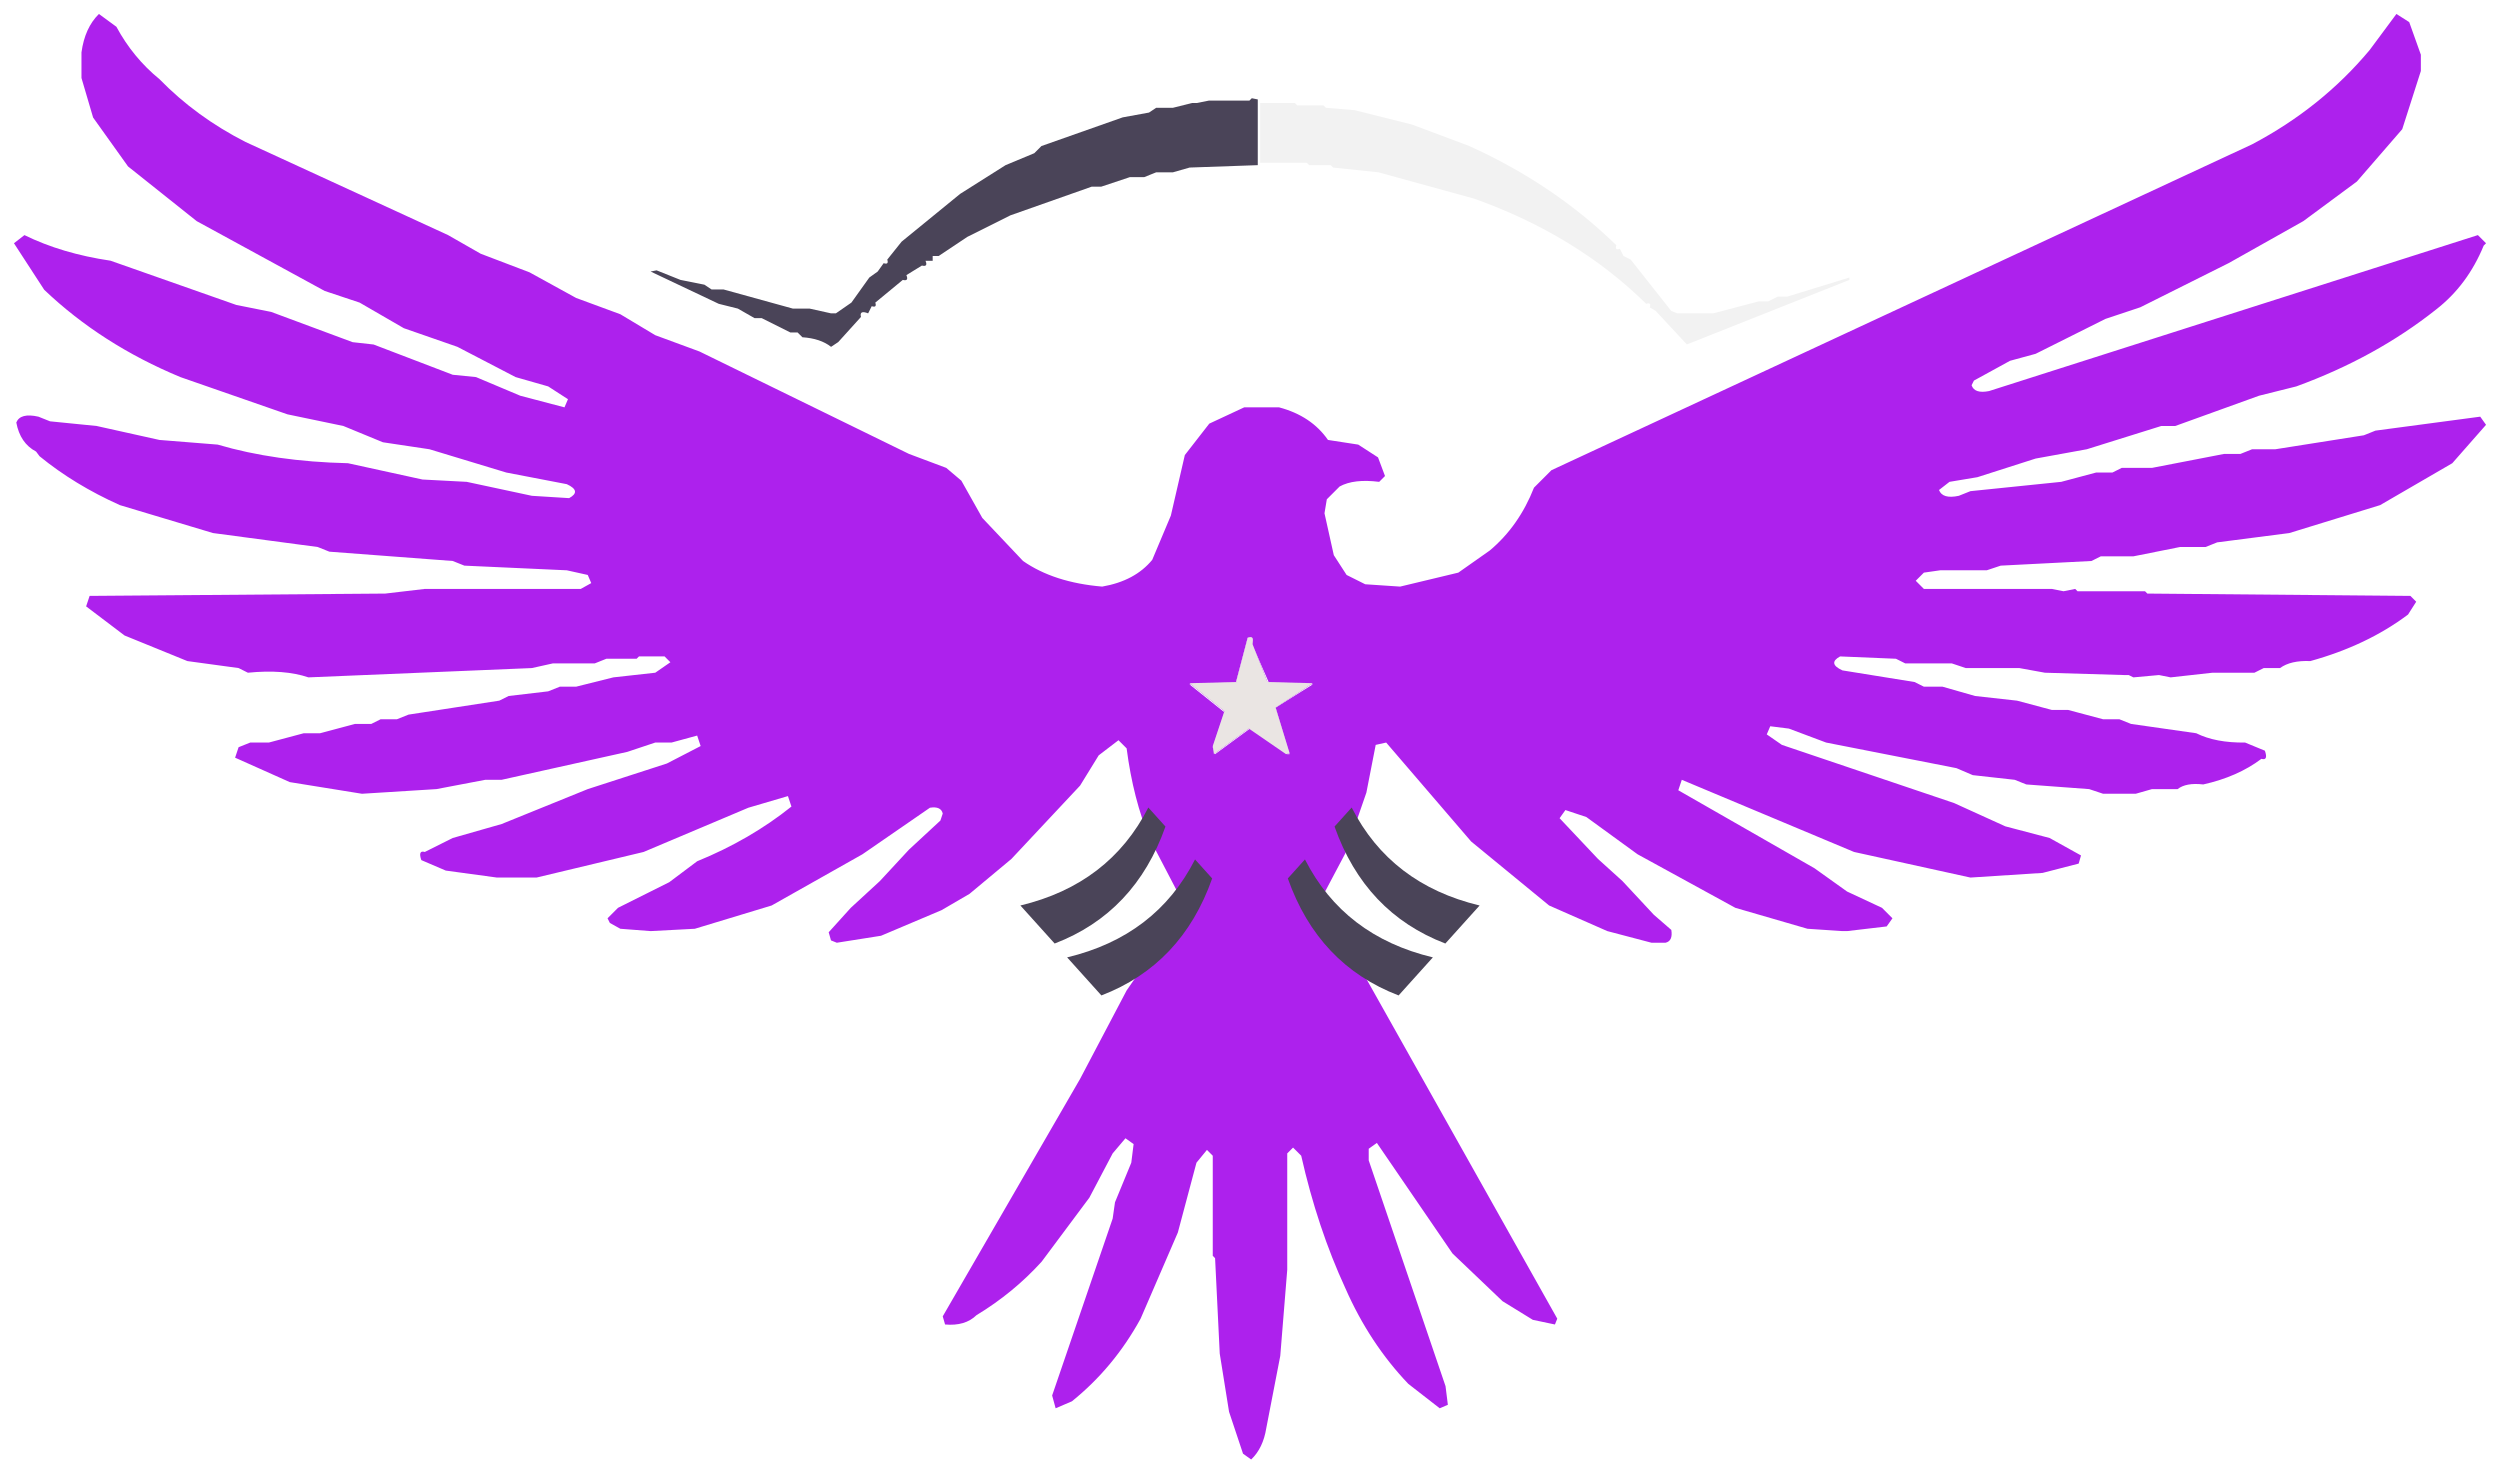
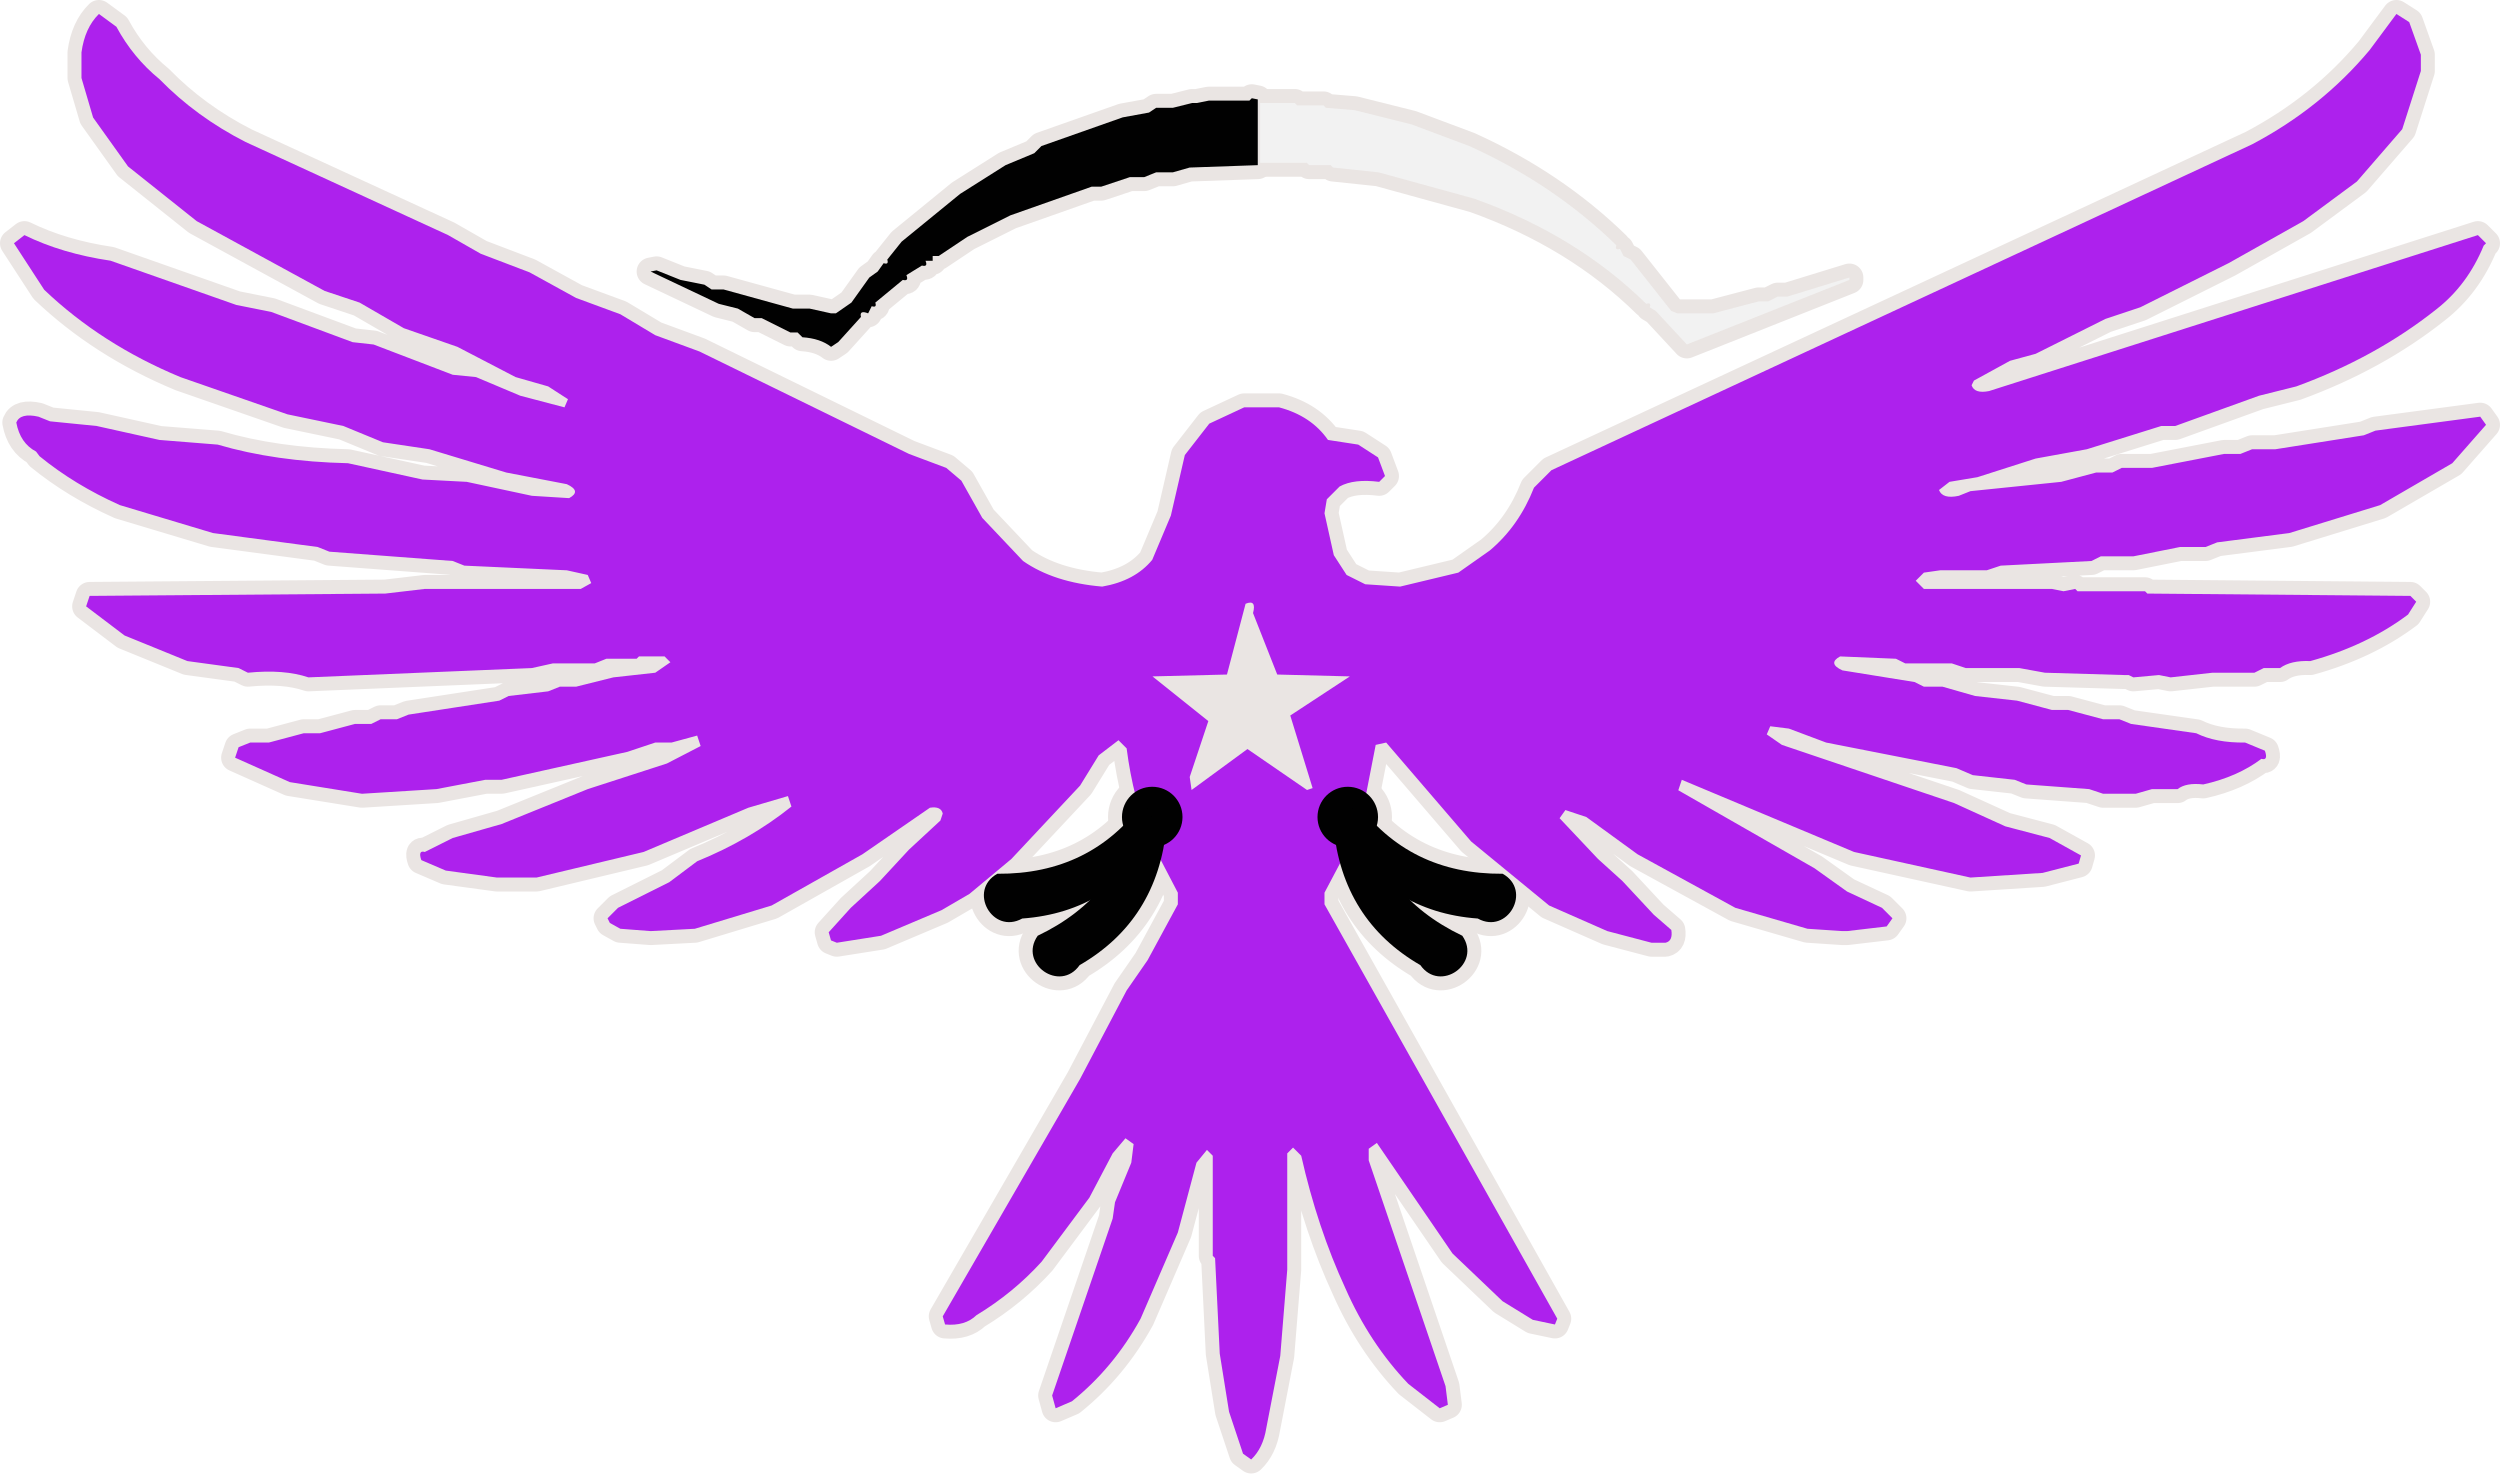
<svg xmlns="http://www.w3.org/2000/svg" viewBox="167 84 1074 633">
+   <g fill="#EAE5E3" stroke="#EAE5E3" stroke-width="12" stroke-linejoin="round" stroke-linecap="round">
+     <path d="M 209.5 90 L 217 95.5 Q 224.2 108.8 235.5 118 Q 251.3 134.2 272.5 145 L 359.5 185 L 373.5 193 L 394.5 201 L 414.5 212 L 433.5 219 L 448.5 228 L 467.5 235 L 557.5 279 L 573.5 285 L 580 290.5 L 589 306.5 L 606.5 325 Q 619.75 334.25 640.5 336 Q 654.57 333.57 662 324.5 L 670 305.5 L 676 279.5 L 686.5 266 L 701.5 259 L 716.5 259 Q 730.33 262.67 737.5 273 L 750.5 275 L 759 280.5 L 762 288.5 L 759.5 291 Q 748.63 289.62 742.5 293 L 737 298.5 L 736 304.5 L 740 322.5 L 745.5 331 L 753.5 335 L 768.5 336 L 793.5 330 L 807 320.5 Q 819.51 310.01 826 293.5 L 833.5 286 L 1134.5 146 Q 1164.29 130.29 1185 105.5 L 1196.5 90 L 1202 93.5 L 1207 107.5 L 1207 114.5 L 1199 139.5 L 1179.5 162 L 1156.5 179 L 1124.5 197 L 1086.5 216 L 1071.5 221 L 1041.5 236 L 1030.5 239 L 1015 247.5 L 1014 249.5 Q 1015.25 253.25 1021.5 252 L 1231.5 185 L 1235 188.5 L 1234 189.5 Q 1227.02 206.52 1213.5 217 Q 1187.57 237.57 1153.5 250 L 1137.5 254 L 1101.5 267 L 1095.5 267 L 1063.5 277 L 1041.5 281 L 1016.5 289 L 1004.5 291 L 1000 294.5 Q 1001.5 298.5 1008.5 297 L 1013.5 295 L 1052.5 291 L 1067.5 287 L 1074.5 287 L 1078.5 285 L 1091.5 285 L 1122.5 279 L 1129.5 279 L 1134.5 277 L 1144.5 277 L 1182.5 271 L 1187.5 269 L 1232.5 263 L 1235 266.5 L 1220.5 283 L 1189.5 301 L 1150.5 313 L 1119.5 317 L 1114.5 319 L 1103.5 319 L 1083.5 323 L 1069.5 323 L 1065.5 325 L 1026.5 327 L 1020.5 329 L 1000.5 329 L 993.5 330 L 990 333.5 L 993.5 337 L 1048.5 337 L 1053.5 338 L 1058.5 337 L 1059.5 338 L 1088.5 338 L 1089.5 339 L 1202.5 340 L 1205 342.5 L 1201.5 348 Q 1183.8 361.3 1159.5 368 Q 1151.13 367.63 1146.5 371 L 1139.5 371 L 1135.5 373 L 1117.5 373 L 1099.5 375 L 1094.5 374 L 1083.5 375 L 1081.5 374 L 1079.5 374 L 1045.5 373 L 1034.5 371 L 1011.5 371 L 1005.5 369 L 985.5 369 L 981.5 367 L 957.5 366 Q 952 369 958.5 372 L 989.5 377 L 993.5 379 L 1001.5 379 L 1015.5 383 L 1033.5 385 L 1048.5 389 L 1055.5 389 L 1070.5 393 L 1077.5 393 L 1082.5 395 L 1110.5 399 Q 1118.84 403.16 1131.5 403 L 1140 406.5 Q 1141.5 410.88 1138.5 410 Q 1128.23 417.73 1113.5 421 Q 1106.14 420.14 1102.5 423 L 1091.5 423 L 1084.5 425 L 1070.5 425 L 1064.5 423 L 1037.5 421 L 1032.5 419 L 1014.5 417 L 1007.5 414 L 951.5 403 L 935.5 397 L 927.5 396 L 926 399.5 L 932.5 404 L 1006.5 429 L 1028.5 439 L 1047.5 444 L 1061 451.5 L 1060 455 L 1044.5 459 L 1013.5 461 L 963.5 450 L 889.5 419 L 888 423.5 L 946.5 457 L 960.5 467 L 975.5 474 L 980 478.5 L 977.5 482 L 960.5 484 L 958.5 484 L 943.5 483 L 912.5 474 L 870.5 451 L 848.5 435 L 839.5 432 L 837 435.5 L 853.5 453 L 864 462.5 L 877.5 477 L 885 483.5 Q 885.75 488.25 882.5 489 L 876.5 489 L 857.5 484 L 832.5 473 L 799 445.5 L 762.5 403 L 758 404 L 754 424.5 L 745 450.5 L 736 467.5 L 736 472.5 L 836 650.5 L 835 653 L 825.5 651 L 812.5 643 L 791 622.5 L 758.5 575 L 755 577.5 L 755 582.5 L 788 679.5 L 789 687.5 L 785.5 689 L 772 678.5 Q 755.4 661.1 745 637.5 Q 733 611.5 726 580.5 L 722.5 577 L 720 579.5 L 720 629.5 L 717 666.5 L 711 697.5 Q 709.63 706.13 704.5 711 L 701 708.5 L 695 690.5 L 691 665.5 L 689 624.5 L 688 623.5 L 688 580.5 L 685.5 578 L 681 583.5 L 673 613.5 L 657 650.5 Q 645.5 671.5 627.5 686 L 620.5 689 L 619 683.5 L 645 607.5 L 646 600.5 L 653 583.5 L 654 575.5 L 650.5 573 L 645 579.5 L 635 598.5 L 614.5 626 Q 602.38 639.38 586.5 649 Q 581.62 653.77 573 653 L 572 649.5 L 631 547.5 L 651 509.5 L 660 496.5 L 673 472.5 L 673 467.5 L 661 444.5 Q 653.8 427.21 651 405.5 L 647.5 402 L 639 408.5 L 631 421.5 L 601.5 453 L 583.5 468 L 571.5 475 L 545.5 486 L 526.5 489 L 524 488 L 523 484.5 L 532.5 474 L 545 462.5 L 557.5 449 L 571 436.5 L 572 433.5 Q 571.25 430.25 566.5 431 L 537.5 451 L 498.5 473 L 465.5 483 L 446.5 484 L 433.5 483 L 429 480.5 L 428 478.5 L 432.5 474 L 454.5 463 L 466.5 454 Q 489.23 444.73 507 430.5 L 505.5 426 L 488.5 431 L 443.5 450 L 397.5 461 L 380.5 461 L 358.5 458 L 348 453.5 Q 346.5 449.12 349.5 450 L 361.5 444 L 382.5 438 L 419.5 423 L 453.5 412 L 468 404.5 L 466.5 400 L 455.5 403 L 448.5 403 L 436.5 407 L 382.5 419 L 375.5 419 L 354.5 423 L 322.5 425 L 291.5 420 L 268 409.5 L 269.5 405 L 274.5 403 L 282.5 403 L 297.5 399 L 304.5 399 L 319.5 395 L 326.5 395 L 330.5 393 L 337.5 393 L 342.5 391 L 381.5 385 L 385.5 383 L 402.5 381 L 407.5 379 L 414.5 379 L 430.5 375 L 448.5 373 L 455 368.5 L 452.5 366 L 441.5 366 L 440.5 367 L 427.5 367 L 422.5 369 L 404.5 369 L 395.5 371 L 299.5 375 Q 289.05 371.45 273.5 373 L 269.5 371 L 247.5 368 L 220.5 357 L 204 344.5 L 205.5 340 L 332.5 339 L 349.5 337 L 416.5 337 L 421 334.5 L 419.5 331 L 410.5 329 L 366.5 327 L 361.5 325 L 308.5 321 L 303.5 319 L 258.5 313 L 218.5 301 Q 198.98 292.25 184 280 L 182.5 278 Q 175.63 274.38 174 265.5 Q 175.75 261.25 183.5 263 L 188.5 265 L 208.5 267 L 235.5 273 L 260.5 275 Q 285.22 282.28 316.5 283 L 348.5 290 L 367.5 291 L 395.5 297 L 411.5 298 Q 417 295 410.5 292 L 384.5 287 L 351.5 277 L 331.5 274 L 314.5 267 L 290.5 262 L 244.5 246 Q 210.59 231.91 186 208.5 L 173 188.5 L 177.5 185 Q 193.59 192.91 214.5 196 L 268.5 215 L 283.5 218 L 318.5 231 L 327.5 232 L 361.5 245 L 371.5 246 L 390.5 254 L 409.5 259 L 411 255.5 L 402.5 250 L 388.5 246 L 363.5 233 L 340.5 225 L 321.5 214 L 306.5 209 L 251.5 179 L 222 155.5 L 207 134.5 L 202 117.5 L 202 106.5 Q 203.44 95.94 209.5 90 Z M 703 358 L 698 377 L 678 378 L 693 390 L 688 405 L 689 408 L 704 397 L 720 408 L 721 408 L 715 388 L 731 378 L 712 377 L 705 361 Q 706 357 703 358 Z " />
+     <path d="M 703 358 Q 706 356.75 705 360.5 L 711.5 377 L 731 377.5 L 715 388 L 721 407.5 L 719.5 408 L 703.5 397 L 688.5 408 L 688 404.5 L 693 389.5 L 678 377.5 L 698 377 L 703 358 Z " />
+   </g>
+   <g fill="#EAE5E3" stroke="#EAE5E3" stroke-width="12" stroke-linejoin="round" stroke-linecap="round">
+     <path d="M 702.1 343.38 Q 706.9 341.38 705.3 347.38 L 715.7 373.78 L 746.9 374.58 L 721.3 391.38 L 730.9 422.58 L 728.5 423.38 L 702.9 405.78 L 678.9 423.38 L 678.1 417.78 L 686.1 393.78 L 662.1 374.58 L 694.1 373.78 L 702.1 343.38 Z " />
+   </g>
+   <g fill="#EAE5E3" stroke="#EAE5E3" stroke-width="12" stroke-linejoin="round" stroke-linecap="round">
+     <path d="M 704.77 126.2 L 707.34 126.71 L 707.34 154.95 L 678.07 155.98 L 670.88 158.03 L 663.69 158.03 L 658.56 160.09 L 652.4 160.09 L 640.07 164.2 L 635.97 164.2 L 601.05 176.52 L 582.57 185.76 L 570.24 193.98 L 567.68 193.98 L 567.68 196.03 L 564.6 196.03 Q 565.76 198.77 563.06 198.08 L 556.38 202.19 Q 557.54 204.93 554.84 204.25 L 543.03 214 Q 543.8 216.31 541.49 215.54 L 539.95 218.62 Q 536.1 217.08 536.87 220.16 L 527.11 230.95 L 524.03 233 Q 519.43 229.39 511.71 228.89 L 509.66 226.84 L 506.57 226.84 L 494.25 220.68 L 491.17 220.68 L 483.98 216.57 L 475.77 214.52 L 446.5 200.65 L 449.07 200.14 L 459.34 204.25 L 469.61 206.3 L 472.69 208.35 L 477.82 208.35 L 507.6 216.57 L 514.79 216.57 L 524.03 218.62 L 526.09 218.62 L 532.76 214 L 540.46 203.22 L 544.06 200.65 L 546.62 197.06 Q 548.94 197.83 548.17 195.52 L 554.33 187.82 L 579.49 167.28 L 599 154.95 L 611.32 149.82 L 614.4 146.74 L 649.32 134.42 L 660.61 132.36 L 663.69 130.31 L 670.88 130.31 L 679.1 128.25 L 681.15 128.25 L 686.29 127.23 L 703.74 127.23 L 704.77 126.2 Z " />
+   </g>
+   <g fill="#EAE5E3" stroke="#EAE5E3" stroke-width="12" stroke-linejoin="round" stroke-linecap="round">
+     <path d="M 708.36 128.25 L 723.25 128.25 L 724.28 129.28 L 735.58 129.28 L 736.6 130.31 L 748.93 131.33 L 773.57 137.5 L 798.22 146.74 Q 834.62 163.22 861.38 189.36 Q 860.61 191.67 862.92 190.9 L 864.46 193.98 L 867.54 195.52 L 884.99 217.6 L 887.56 218.62 L 902.97 218.62 L 922.48 213.49 L 926.58 213.49 L 930.69 211.43 L 934.8 211.43 L 961.5 203.22 L 961.5 204.25 L 891.67 231.97 L 878.32 217.6 L 875.75 216.06 Q 876.52 213.75 874.21 214.52 Q 844.18 184.98 800.27 169.33 L 759.2 158.03 L 739.69 155.98 L 738.66 154.95 L 729.42 154.95 L 728.39 153.93 L 708.36 153.93 L 708.36 128.25 Z " />
+   </g>
+   <g fill="#EAE5E3" stroke="#EAE5E3" stroke-width="12" stroke-linejoin="round" stroke-linecap="round">
+     <path d="M 733 435 C 733 427.82 738.82 422 746 422 C 753.18 422 759 427.82 759 435 C 759 442.18 753.18 448 746 448 C 738.82 448 733 442.18 733 435 Z" />
+     <path d="M 742.36 441.56 Q 763.37 475.82 801.85 478.6 C 814.68 485.72 825.36 466.49 812.54 459.37 Q 772.35 459.64 749.64 428.44 Z" />
+     <path d="M 739.86 439.31 Q 743.79 479.3 777.19 498.62 C 785.61 510.63 803.62 498 795.2 485.99 Q 758.94 468.68 752.14 430.69 Z" />
+     <path d="M 649 435 C 649 427.82 654.82 422 662 422 C 669.18 422 675 427.82 675 435 C 675 442.18 669.18 448 662 448 C 654.82 448 649 442.18 649 435 Z" />
+     <path d="M 665.64 441.56 Q 644.63 475.82 606.15 478.6 C 593.32 485.72 582.64 466.49 595.46 459.37 Q 635.65 459.64 658.36 428.44 Z" />
+     <path d="M 668.14 439.31 Q 664.21 479.3 630.81 498.62 C 622.39 510.63 604.38 498 612.8 485.99 Q 649.06 468.68 655.86 430.69 Z" />
+   </g>
  <g fill="#AD21ED">
    <path d="M 209.5 90 L 217 95.5 Q 224.2 108.8 235.5 118 Q 251.3 134.2 272.5 145 L 359.5 185 L 373.5 193 L 394.5 201 L 414.5 212 L 433.5 219 L 448.5 228 L 467.5 235 L 557.5 279 L 573.5 285 L 580 290.5 L 589 306.5 L 606.5 325 Q 619.75 334.25 640.5 336 Q 654.57 333.57 662 324.5 L 670 305.5 L 676 279.5 L 686.5 266 L 701.5 259 L 716.5 259 Q 730.33 262.67 737.5 273 L 750.5 275 L 759 280.5 L 762 288.5 L 759.5 291 Q 748.63 289.62 742.5 293 L 737 298.5 L 736 304.5 L 740 322.5 L 745.5 331 L 753.5 335 L 768.5 336 L 793.5 330 L 807 320.5 Q 819.51 310.01 826 293.5 L 833.5 286 L 1134.5 146 Q 1164.29 130.29 1185 105.5 L 1196.5 90 L 1202 93.5 L 1207 107.5 L 1207 114.5 L 1199 139.5 L 1179.5 162 L 1156.5 179 L 1124.5 197 L 1086.5 216 L 1071.5 221 L 1041.5 236 L 1030.5 239 L 1015 247.5 L 1014 249.5 Q 1015.25 253.25 1021.5 252 L 1231.5 185 L 1235 188.5 L 1234 189.5 Q 1227.02 206.52 1213.5 217 Q 1187.57 237.57 1153.5 250 L 1137.5 254 L 1101.5 267 L 1095.5 267 L 1063.5 277 L 1041.5 281 L 1016.5 289 L 1004.5 291 L 1000 294.5 Q 1001.5 298.5 1008.5 297 L 1013.5 295 L 1052.5 291 L 1067.5 287 L 1074.5 287 L 1078.5 285 L 1091.5 285 L 1122.5 279 L 1129.5 279 L 1134.5 277 L 1144.5 277 L 1182.5 271 L 1187.5 269 L 1232.5 263 L 1235 266.5 L 1220.5 283 L 1189.5 301 L 1150.5 313 L 1119.5 317 L 1114.5 319 L 1103.5 319 L 1083.5 323 L 1069.5 323 L 1065.5 325 L 1026.5 327 L 1020.5 329 L 1000.5 329 L 993.5 330 L 990 333.5 L 993.5 337 L 1048.5 337 L 1053.5 338 L 1058.5 337 L 1059.5 338 L 1088.5 338 L 1089.5 339 L 1202.5 340 L 1205 342.5 L 1201.5 348 Q 1183.8 361.3 1159.5 368 Q 1151.13 367.63 1146.5 371 L 1139.5 371 L 1135.5 373 L 1117.5 373 L 1099.5 375 L 1094.5 374 L 1083.5 375 L 1081.5 374 L 1079.5 374 L 1045.5 373 L 1034.5 371 L 1011.5 371 L 1005.5 369 L 985.5 369 L 981.5 367 L 957.5 366 Q 952 369 958.5 372 L 989.5 377 L 993.5 379 L 1001.5 379 L 1015.5 383 L 1033.5 385 L 1048.5 389 L 1055.5 389 L 1070.5 393 L 1077.5 393 L 1082.5 395 L 1110.5 399 Q 1118.84 403.16 1131.5 403 L 1140 406.5 Q 1141.5 410.88 1138.5 410 Q 1128.23 417.73 1113.5 421 Q 1106.14 420.14 1102.5 423 L 1091.5 423 L 1084.5 425 L 1070.5 425 L 1064.5 423 L 1037.5 421 L 1032.5 419 L 1014.5 417 L 1007.5 414 L 951.5 403 L 935.5 397 L 927.5 396 L 926 399.5 L 932.5 404 L 1006.5 429 L 1028.5 439 L 1047.5 444 L 1061 451.5 L 1060 455 L 1044.5 459 L 1013.5 461 L 963.5 450 L 889.5 419 L 888 423.5 L 946.5 457 L 960.5 467 L 975.5 474 L 980 478.5 L 977.5 482 L 960.5 484 L 958.5 484 L 943.5 483 L 912.5 474 L 870.5 451 L 848.5 435 L 839.5 432 L 837 435.5 L 853.5 453 L 864 462.5 L 877.5 477 L 885 483.5 Q 885.75 488.25 882.5 489 L 876.5 489 L 857.5 484 L 832.5 473 L 799 445.5 L 762.5 403 L 758 404 L 754 424.5 L 745 450.5 L 736 467.5 L 736 472.5 L 836 650.5 L 835 653 L 825.5 651 L 812.5 643 L 791 622.5 L 758.5 575 L 755 577.5 L 755 582.5 L 788 679.5 L 789 687.5 L 785.5 689 L 772 678.5 Q 755.4 661.1 745 637.5 Q 733 611.5 726 580.5 L 722.5 577 L 720 579.5 L 720 629.5 L 717 666.5 L 711 697.5 Q 709.63 706.13 704.5 711 L 701 708.5 L 695 690.5 L 691 665.5 L 689 624.5 L 688 623.5 L 688 580.5 L 685.5 578 L 681 583.5 L 673 613.5 L 657 650.5 Q 645.5 671.5 627.5 686 L 620.5 689 L 619 683.5 L 645 607.5 L 646 600.5 L 653 583.5 L 654 575.5 L 650.5 573 L 645 579.5 L 635 598.5 L 614.5 626 Q 602.38 639.38 586.5 649 Q 581.62 653.77 573 653 L 572 649.5 L 631 547.5 L 651 509.5 L 660 496.5 L 673 472.5 L 673 467.5 L 661 444.5 Q 653.8 427.21 651 405.5 L 647.5 402 L 639 408.5 L 631 421.5 L 601.5 453 L 583.5 468 L 571.5 475 L 545.5 486 L 526.5 489 L 524 488 L 523 484.5 L 532.5 474 L 545 462.5 L 557.5 449 L 571 436.5 L 572 433.5 Q 571.25 430.25 566.5 431 L 537.5 451 L 498.5 473 L 465.5 483 L 446.5 484 L 433.5 483 L 429 480.5 L 428 478.5 L 432.5 474 L 454.5 463 L 466.5 454 Q 489.23 444.73 507 430.5 L 505.5 426 L 488.5 431 L 443.5 450 L 397.5 461 L 380.5 461 L 358.5 458 L 348 453.5 Q 346.5 449.12 349.5 450 L 361.5 444 L 382.5 438 L 419.5 423 L 453.5 412 L 468 404.5 L 466.5 400 L 455.5 403 L 448.5 403 L 436.5 407 L 382.5 419 L 375.5 419 L 354.5 423 L 322.5 425 L 291.5 420 L 268 409.5 L 269.5 405 L 274.5 403 L 282.5 403 L 297.5 399 L 304.5 399 L 319.5 395 L 326.5 395 L 330.5 393 L 337.5 393 L 342.5 391 L 381.5 385 L 385.5 383 L 402.5 381 L 407.5 379 L 414.5 379 L 430.5 375 L 448.5 373 L 455 368.5 L 452.5 366 L 441.5 366 L 440.5 367 L 427.5 367 L 422.5 369 L 404.5 369 L 395.5 371 L 299.5 375 Q 289.05 371.45 273.5 373 L 269.5 371 L 247.5 368 L 220.5 357 L 204 344.5 L 205.5 340 L 332.5 339 L 349.5 337 L 416.5 337 L 421 334.5 L 419.5 331 L 410.5 329 L 366.5 327 L 361.5 325 L 308.5 321 L 303.5 319 L 258.5 313 L 218.5 301 Q 198.98 292.25 184 280 L 182.5 278 Q 175.63 274.38 174 265.5 Q 175.75 261.25 183.5 263 L 188.5 265 L 208.5 267 L 235.5 273 L 260.5 275 Q 285.22 282.28 316.5 283 L 348.5 290 L 367.5 291 L 395.5 297 L 411.5 298 Q 417 295 410.5 292 L 384.5 287 L 351.5 277 L 331.5 274 L 314.5 267 L 290.5 262 L 244.5 246 Q 210.59 231.91 186 208.5 L 173 188.5 L 177.5 185 Q 193.59 192.91 214.5 196 L 268.5 215 L 283.5 218 L 318.5 231 L 327.5 232 L 361.5 245 L 371.5 246 L 390.5 254 L 409.5 259 L 411 255.5 L 402.5 250 L 388.5 246 L 363.5 233 L 340.5 225 L 321.5 214 L 306.5 209 L 251.5 179 L 222 155.5 L 207 134.5 L 202 117.5 L 202 106.5 Q 203.44 95.94 209.5 90 Z M 703 358 L 698 377 L 678 378 L 693 390 L 688 405 L 689 408 L 704 397 L 720 408 L 721 408 L 715 388 L 731 378 L 712 377 L 705 361 Q 706 357 703 358 Z " />
    <path d="M 703 358 Q 706 356.75 705 360.5 L 711.5 377 L 731 377.5 L 715 388 L 721 407.5 L 719.5 408 L 703.5 397 L 688.5 408 L 688 404.5 L 693 389.5 L 678 377.5 L 698 377 L 703 358 Z " />
  </g>
  <g fill="#EAE5E3">
-     <path d="M 703 358 Q 706 356.75 705 360.5 L 711.5 377 L 731 377.5 L 715 388 L 721 407.5 L 719.5 408 L 703.5 397 L 688.5 408 L 688 404.5 L 693 389.5 L 678 377.5 L 698 377 L 703 358 Z " />
+     <path d="M 702.1 343.38 Q 706.9 341.38 705.3 347.38 L 715.7 373.78 L 746.9 374.58 L 721.3 391.38 L 730.9 422.58 L 728.5 423.38 L 702.9 405.78 L 678.9 423.38 L 678.1 417.78 L 686.1 393.78 L 662.1 374.58 L 694.1 373.78 L 702.1 343.38 Z " />
  </g>
-   <g fill="#4A4458">
+   <g fill="#010101">
    <path d="M 704.77 126.2 L 707.34 126.71 L 707.34 154.95 L 678.07 155.98 L 670.88 158.03 L 663.69 158.03 L 658.56 160.09 L 652.4 160.09 L 640.07 164.2 L 635.97 164.2 L 601.05 176.52 L 582.57 185.76 L 570.24 193.98 L 567.68 193.98 L 567.68 196.03 L 564.6 196.03 Q 565.76 198.77 563.06 198.08 L 556.38 202.19 Q 557.54 204.93 554.84 204.25 L 543.03 214 Q 543.8 216.31 541.49 215.54 L 539.95 218.62 Q 536.1 217.08 536.87 220.16 L 527.11 230.95 L 524.03 233 Q 519.43 229.39 511.71 228.89 L 509.66 226.84 L 506.57 226.84 L 494.25 220.68 L 491.17 220.68 L 483.98 216.57 L 475.77 214.52 L 446.5 200.65 L 449.07 200.14 L 459.34 204.25 L 469.61 206.3 L 472.69 208.35 L 477.82 208.35 L 507.6 216.57 L 514.79 216.57 L 524.03 218.62 L 526.09 218.62 L 532.76 214 L 540.46 203.22 L 544.06 200.65 L 546.62 197.06 Q 548.94 197.83 548.17 195.52 L 554.33 187.82 L 579.49 167.28 L 599 154.95 L 611.32 149.82 L 614.4 146.74 L 649.32 134.42 L 660.61 132.36 L 663.69 130.31 L 670.88 130.31 L 679.1 128.25 L 681.15 128.25 L 686.29 127.23 L 703.74 127.23 L 704.77 126.2 Z " />
  </g>
  <g fill="#F2F2F2">
    <path d="M 708.36 128.25 L 723.25 128.25 L 724.28 129.28 L 735.58 129.28 L 736.6 130.31 L 748.93 131.33 L 773.57 137.5 L 798.22 146.74 Q 834.62 163.22 861.38 189.36 Q 860.61 191.67 862.92 190.9 L 864.46 193.98 L 867.54 195.52 L 884.99 217.6 L 887.56 218.62 L 902.97 218.62 L 922.48 213.49 L 926.58 213.49 L 930.69 211.43 L 934.8 211.43 L 961.5 203.22 L 961.5 204.25 L 891.67 231.97 L 878.32 217.6 L 875.75 216.06 Q 876.52 213.75 874.21 214.52 Q 844.18 184.98 800.27 169.33 L 759.2 158.03 L 739.69 155.98 L 738.66 154.95 L 729.42 154.95 L 728.39 153.93 L 708.36 153.93 L 708.36 128.25 Z " />
  </g>
-   <g fill="#4A4458">
-     <path d="M 740.32 439.09 Q 753.41 476.11 787.92 489.34 L 802.64 473 Q 764.45 463.84 747.68 430.91 Z" />
-     <path d="M 720.25 461.38 Q 733.34 498.4 767.84 511.64 L 782.56 495.29 Q 744.38 486.14 727.61 453.21 Z" />
-     <path d="M 667.68 439.09 Q 654.59 476.11 620.08 489.34 L 605.36 473 Q 643.55 463.84 660.32 430.91 Z" />
-     <path d="M 687.75 461.38 Q 674.66 498.4 640.16 511.64 L 625.44 495.29 Q 663.62 486.14 680.39 453.21 Z" />
+   <g fill="#010101">
+     <path d="M 733 435 C 733 427.82 738.82 422 746 422 C 753.18 422 759 427.82 759 435 C 759 442.18 753.18 448 746 448 C 738.82 448 733 442.18 733 435 Z" />
+     <path d="M 742.36 441.56 Q 763.37 475.82 801.85 478.6 C 814.68 485.72 825.36 466.49 812.54 459.37 Q 772.35 459.64 749.64 428.44 Z" />
+     <path d="M 739.86 439.31 Q 743.79 479.3 777.19 498.62 C 785.61 510.63 803.62 498 795.2 485.99 Q 758.94 468.68 752.14 430.69 Z" />
+     <path d="M 649 435 C 649 427.82 654.82 422 662 422 C 669.18 422 675 427.82 675 435 C 675 442.18 669.18 448 662 448 C 654.82 448 649 442.18 649 435 Z" />
+     <path d="M 665.64 441.56 Q 644.63 475.82 606.15 478.6 C 593.32 485.72 582.64 466.49 595.46 459.37 Q 635.65 459.64 658.36 428.44 Z" />
+     <path d="M 668.14 439.31 Q 664.21 479.3 630.81 498.62 C 622.39 510.63 604.38 498 612.8 485.99 Q 649.06 468.68 655.86 430.69 Z" />
  </g>
</svg>
